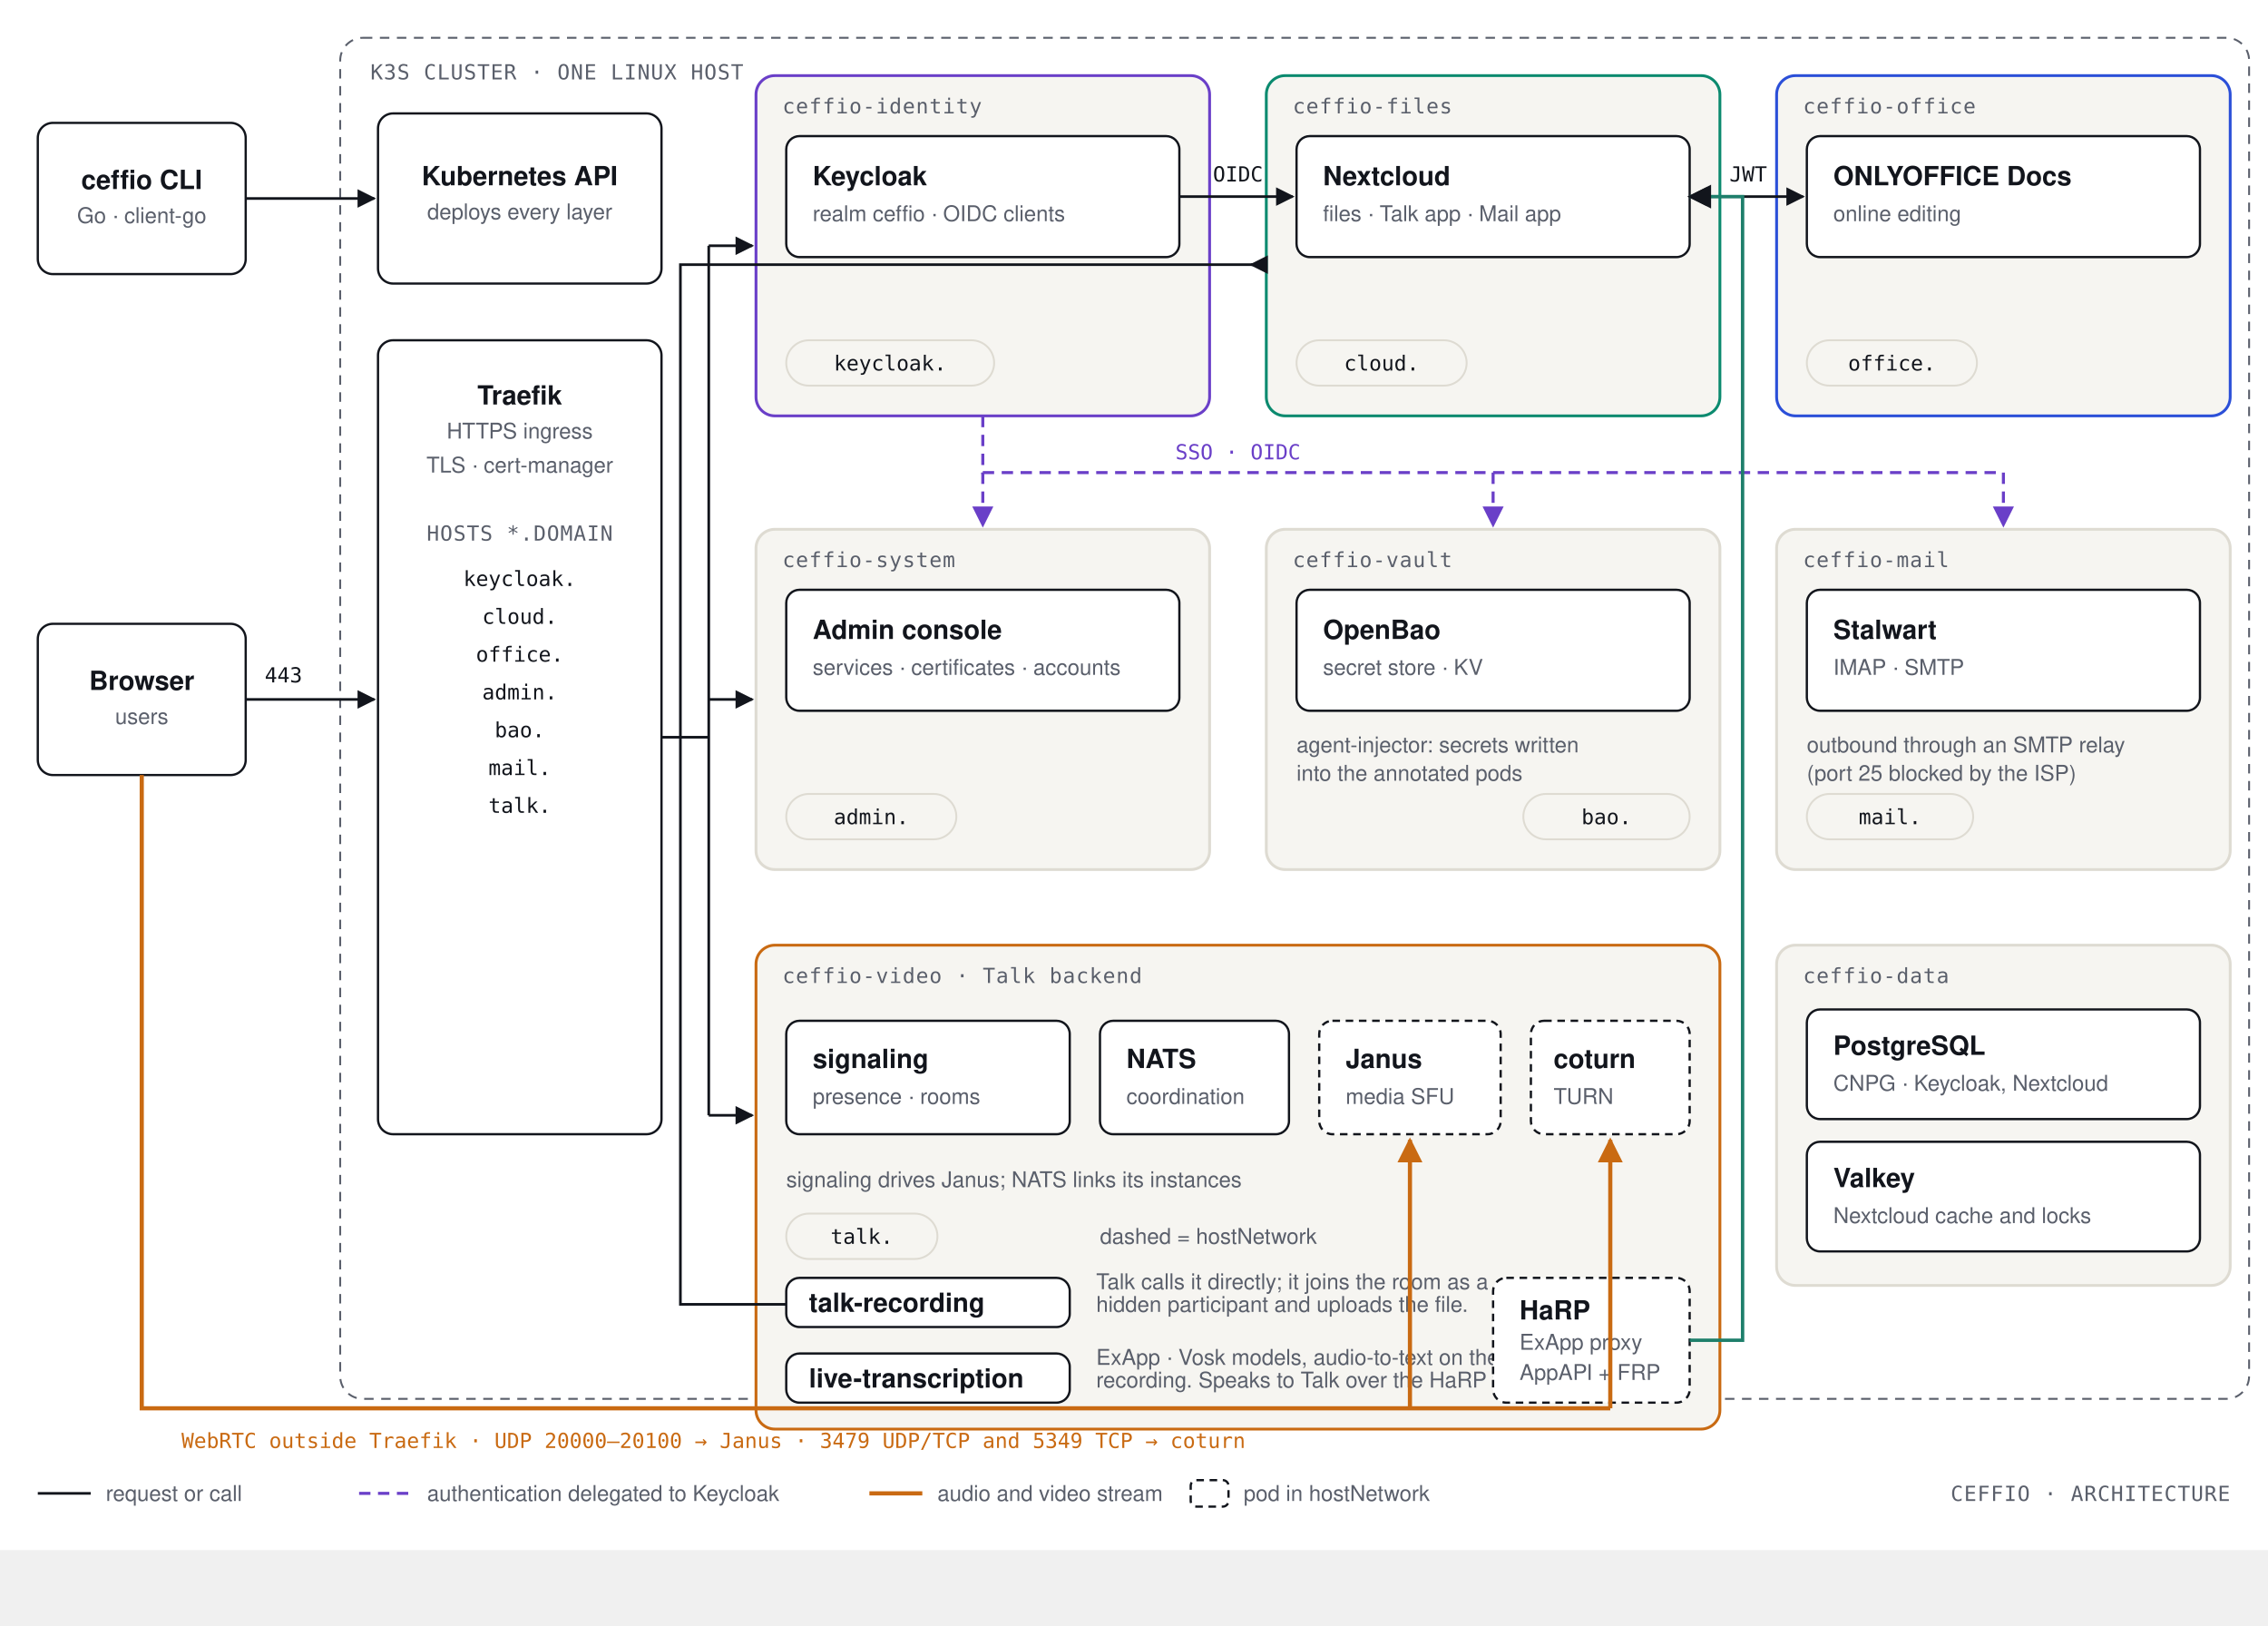
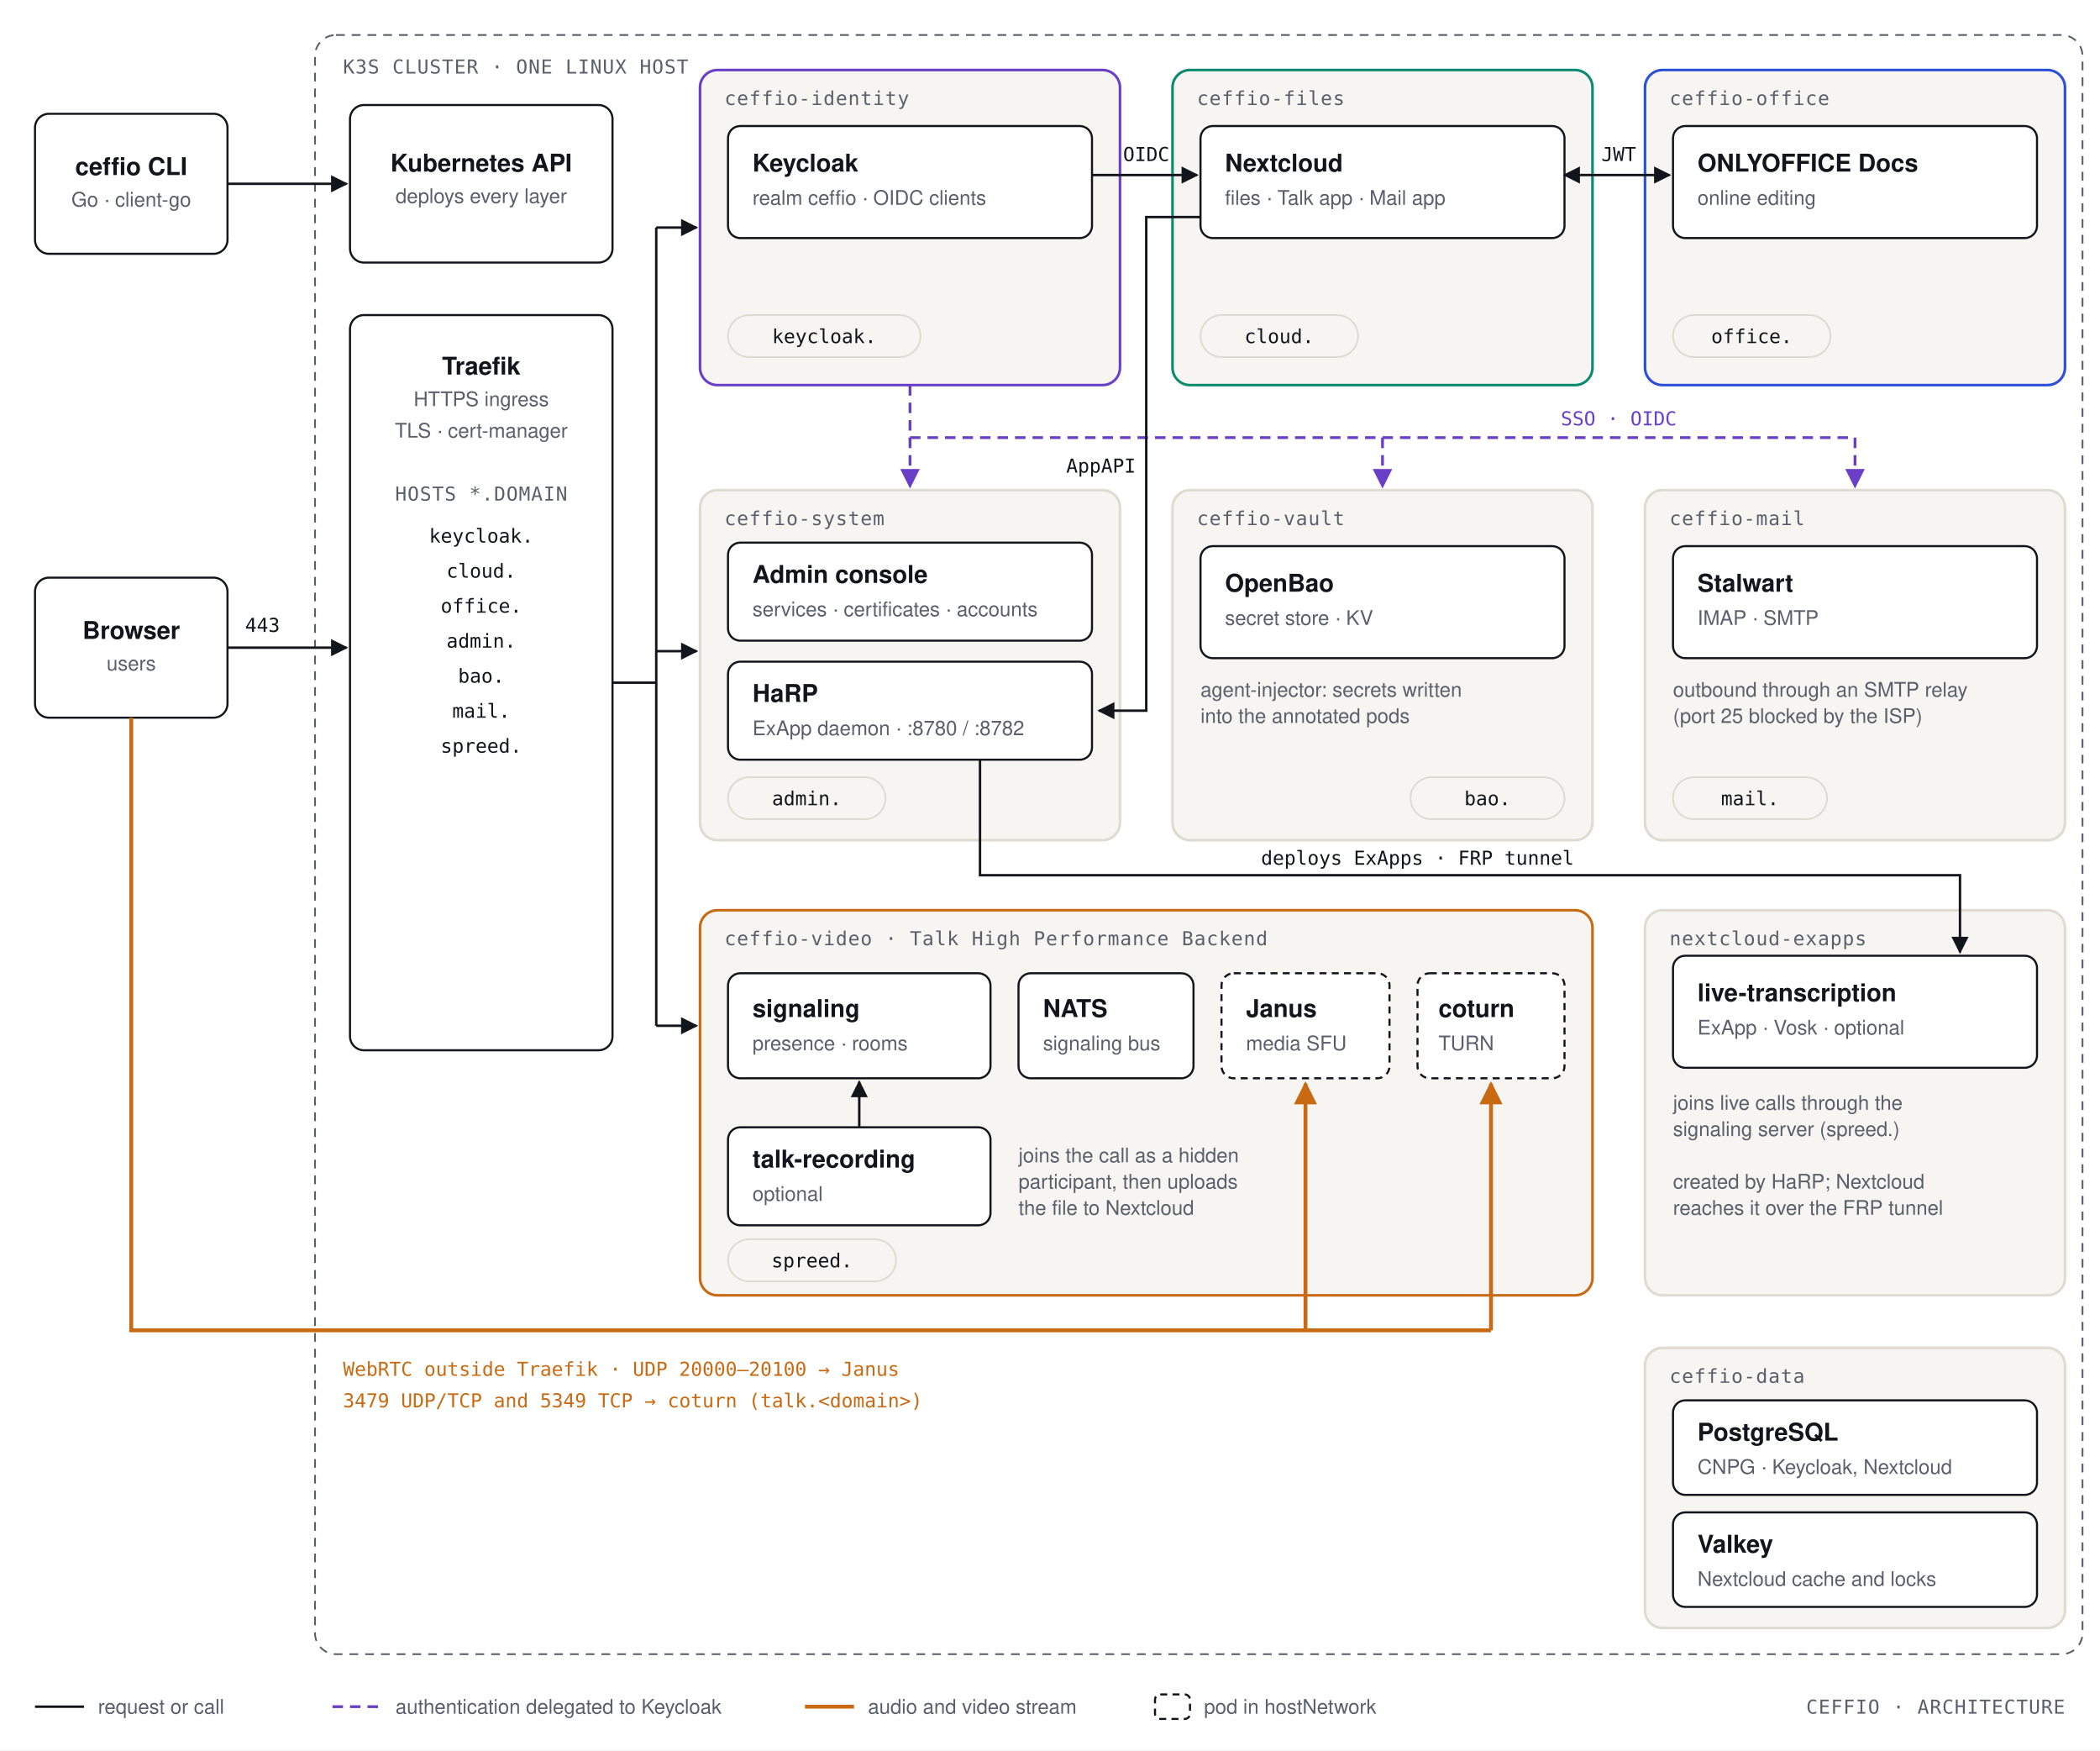
- <svg xmlns="http://www.w3.org/2000/svg" viewBox="0 0 1200 860" width="1200" height="860" role="img" aria-label="The browser reaches Traefik over HTTPS, which routes by host name to Keycloak, Nextcloud, ONLYOFFICE, the console, OpenBao, Stalwart and the Talk signaling server. Keycloak provides SSO OIDC to Nextcloud, the console, OpenBao and Stalwart. Nextcloud calls ONLYOFFICE with a JWT token. WebRTC media goes directly from the browser to Janus and coturn, in hostNetwork, without passing through Traefik. The CLI drives the K3s Kubernetes API.">
+ <svg xmlns="http://www.w3.org/2000/svg" viewBox="0 0 1200 1000" width="1200" height="1000" role="img" aria-label="The browser reaches Traefik over HTTPS, which routes by host name to Keycloak, Nextcloud, ONLYOFFICE, the console, OpenBao, Stalwart and the Talk signaling server. Keycloak provides SSO OIDC to Nextcloud, the console, OpenBao and Stalwart. Nextcloud calls ONLYOFFICE with a JWT token, and drives its External Apps through HaRP, which deploys them in the nextcloud-exapps namespace and reaches them over an FRP tunnel. The Talk recording server joins calls through the signaling server. WebRTC media goes directly from the browser to Janus and coturn, in hostNetwork, without passing through Traefik. The CLI drives the K3s Kubernetes API.">
  <style>
.t-ns,.t-lbl,.t-host{font-family:'IBM Plex Mono',ui-monospace,SFMono-Regular,Menlo,Consolas,monospace;font-size:11px}
.t-ns{letter-spacing:.04em}
.t-name{font-family:Sora,'Segoe UI',Helvetica,Arial,sans-serif;font-size:14px;font-weight:600}
.t-sub{font-family:Sora,'Segoe UI',Helvetica,Arial,sans-serif;font-size:11.5px}
.paper{fill:#FFFFFF}
.frame{fill:none;stroke:#5A5F6B;stroke-width:1;stroke-dasharray:5 4}
.grp{fill:#F6F5F1;stroke:#DEDBD2;stroke-width:1.5}
.grp.id{stroke:#6A3FC8}.grp.files{stroke:#0B8A6F}.grp.docs{stroke:#2B4FD8}.grp.talk{stroke:#C96A12}
.node{fill:#FFFFFF;stroke:#12151C;stroke-width:1.2}
.node.host{stroke-dasharray:4 3}
.edge{fill:none;stroke:#12151C;stroke-width:1.4}
.edge.sso{stroke:#6A3FC8;stroke-dasharray:6 4;stroke-width:1.6}
.edge.media{stroke:#C96A12;stroke-width:2.2}
-     .edge.ha{stroke:#1E7F6B;stroke-width:1.8}
.t-ns{fill:#5A5F6B}.t-name{fill:#12151C}.t-sub{fill:#5A5F6B}
.t-lbl,.t-host{fill:#12151C}.t-lbl.sso{fill:#6A3FC8}.t-lbl.media{fill:#C96A12}
.pill{fill:#F6F5F1;stroke:#DEDBD2}
.ah{fill:#12151C}.ah-sso{fill:#6A3FC8}.ah-media{fill:#C96A12}
@media (prefers-color-scheme: dark){
.paper{fill:#1A1E26}
- .frame{fill:none;stroke:#9BA1AE;stroke-width:1;stroke-dasharray:5 4}
- .grp{fill:#11141A;stroke:#2C313B;stroke-width:1.5}
+ .frame{stroke:#9BA1AE}
+ .grp{fill:#11141A;stroke:#2C313B}
.grp.id{stroke:#A98BF0}.grp.files{stroke:#3FC3A2}.grp.docs{stroke:#7D98FF}.grp.talk{stroke:#F5A55A}
- .node{fill:#1A1E26;stroke:#ECEAE4;stroke-width:1.2}
- .node.host{stroke-dasharray:4 3}
- .edge{fill:none;stroke:#ECEAE4;stroke-width:1.4}
- .edge.sso{stroke:#A98BF0;stroke-dasharray:6 4;stroke-width:1.6}
- .edge.media{stroke:#F5A55A;stroke-width:2.2}
-     .edge.ha{stroke:#4FCFAE;stroke-width:1.8}
+ .node{fill:#1A1E26;stroke:#ECEAE4}
+ .edge{stroke:#ECEAE4}
+ .edge.sso{stroke:#A98BF0}
+ .edge.media{stroke:#F5A55A}
.t-ns{fill:#9BA1AE}.t-name{fill:#ECEAE4}.t-sub{fill:#9BA1AE}
.t-lbl,.t-host{fill:#ECEAE4}.t-lbl.sso{fill:#A98BF0}.t-lbl.media{fill:#F5A55A}
.pill{fill:#11141A;stroke:#2C313B}
.ah{fill:#ECEAE4}.ah-sso{fill:#A98BF0}.ah-media{fill:#F5A55A}}
</style>
-   <rect class="paper" x="0" y="0" width="1200" height="820" />
+   <rect class="paper" x="0" y="0" width="1200" height="1000" />
  <defs>
    <marker id="ah" viewBox="0 0 10 10" refX="9" refY="5" markerWidth="7" markerHeight="7" orient="auto-start-reverse">
-       <path class="ah" d="M0 0 L10 5 L0 10 z" />
-     </marker>
-     <marker id="aha" viewBox="0 0 10 10" refX="9" refY="5" markerWidth="7" markerHeight="7" orient="auto-start-reverse">
      <path class="ah" d="M0 0 L10 5 L0 10 z" />
    </marker>
    <marker id="ahs" viewBox="0 0 10 10" refX="9" refY="5" markerWidth="7" markerHeight="7" orient="auto-start-reverse">
      <path class="ah-sso" d="M0 0 L10 5 L0 10 z" />
    </marker>
    <marker id="ahm" viewBox="0 0 10 10" refX="9" refY="5" markerWidth="6" markerHeight="6" orient="auto-start-reverse">
      <path class="ah-media" d="M0 0 L10 5 L0 10 z" />
    </marker>
  </defs>
-   <rect class="frame" x="180" y="20" width="1010" height="720" rx="12" />
+   <rect class="frame" x="180" y="20" width="1010" height="925" rx="12" />
  <text class="t-ns" x="196" y="42">K3S CLUSTER · ONE LINUX HOST</text>
  <rect class="node" x="20" y="65" width="110" height="80" rx="8" />
  <text class="t-name" x="75" y="100" text-anchor="middle">ceffio CLI</text>
  <text class="t-sub" x="75" y="118" text-anchor="middle">Go · client-go</text>
  <line class="edge" x1="130" y1="105" x2="198" y2="105" marker-end="url(#ah)" />
  <rect class="node" x="20" y="330" width="110" height="80" rx="8" />
  <text class="t-name" x="75" y="365" text-anchor="middle">Browser</text>
  <text class="t-sub" x="75" y="383" text-anchor="middle">users</text>
  <line class="edge" x1="130" y1="370" x2="198" y2="370" marker-end="url(#ah)" />
  <text class="t-lbl" x="150" y="361" text-anchor="middle">443</text>
  <rect class="node" x="200" y="60" width="150" height="90" rx="8" />
  <text class="t-name" x="275" y="98" text-anchor="middle">Kubernetes API</text>
  <text class="t-sub" x="275" y="116" text-anchor="middle">deploys every layer</text>
  <rect class="node" x="200" y="180" width="150" height="420" rx="8" />
  <text class="t-name" x="275" y="214" text-anchor="middle">Traefik</text>
  <text class="t-sub" x="275" y="232" text-anchor="middle">HTTPS ingress</text>
  <text class="t-sub" x="275" y="250" text-anchor="middle">TLS · cert-manager</text>
  <text class="t-ns" x="275" y="286" text-anchor="middle">HOSTS *.DOMAIN</text>
  <text class="t-host" x="275" y="310" text-anchor="middle">keycloak.</text>
  <text class="t-host" x="275" y="330" text-anchor="middle">cloud.</text>
  <text class="t-host" x="275" y="350" text-anchor="middle">office.</text>
  <text class="t-host" x="275" y="370" text-anchor="middle">admin.</text>
  <text class="t-host" x="275" y="390" text-anchor="middle">bao.</text>
  <text class="t-host" x="275" y="410" text-anchor="middle">mail.</text>
-   <text class="t-host" x="275" y="430" text-anchor="middle">talk.</text>
+   <text class="t-host" x="275" y="430" text-anchor="middle">spreed.</text>
  <line class="edge" x1="350" y1="390" x2="375" y2="390" />
-   <line class="edge" x1="375" y1="130" x2="375" y2="590" />
+   <line class="edge" x1="375" y1="130" x2="375" y2="586" />
  <line class="edge" x1="375" y1="130" x2="398" y2="130" marker-end="url(#ah)" />
-   <line class="edge" x1="375" y1="370" x2="398" y2="370" marker-end="url(#ah)" />
-   <line class="edge" x1="375" y1="590" x2="398" y2="590" marker-end="url(#ah)" />
+   <line class="edge" x1="375" y1="372" x2="398" y2="372" marker-end="url(#ah)" />
+   <line class="edge" x1="375" y1="586" x2="398" y2="586" marker-end="url(#ah)" />
  <rect class="grp id" x="400" y="40" width="240" height="180" rx="10" />
  <text class="t-ns" x="414" y="60">ceffio-identity</text>
  <rect class="node" x="416" y="72" width="208" height="64" rx="7" />
  <text class="t-name" x="430" y="98">Keycloak</text>
  <text class="t-sub" x="430" y="117">realm ceffio · OIDC clients</text>
  <rect class="pill" x="416" y="180" width="110" height="24" rx="12" />
  <text class="t-host" x="471" y="196" text-anchor="middle">keycloak.</text>
  <rect class="grp files" x="670" y="40" width="240" height="180" rx="10" />
  <text class="t-ns" x="684" y="60">ceffio-files</text>
  <rect class="node" x="686" y="72" width="208" height="64" rx="7" />
  <text class="t-name" x="700" y="98">Nextcloud</text>
  <text class="t-sub" x="700" y="117">files · Talk app · Mail app</text>
  <rect class="pill" x="686" y="180" width="90" height="24" rx="12" />
  <text class="t-host" x="731" y="196" text-anchor="middle">cloud.</text>
  <rect class="grp docs" x="940" y="40" width="240" height="180" rx="10" />
  <text class="t-ns" x="954" y="60">ceffio-office</text>
  <rect class="node" x="956" y="72" width="208" height="64" rx="7" />
  <text class="t-name" x="970" y="98">ONLYOFFICE Docs</text>
  <text class="t-sub" x="970" y="117">online editing</text>
  <rect class="pill" x="956" y="180" width="90" height="24" rx="12" />
  <text class="t-host" x="1001" y="196" text-anchor="middle">office.</text>
-   <line class="edge" x1="624" y1="104" x2="684" y2="104" marker-end="url(#ah)" />
-   <text class="t-lbl" x="655" y="96" text-anchor="middle">OIDC</text>
-   <line class="edge" x1="894" y1="104" x2="954" y2="104" marker-start="url(#ah)" marker-end="url(#ah)" />
-   <text class="t-lbl" x="925" y="96" text-anchor="middle">JWT</text>
+   <line class="edge" x1="624" y1="100" x2="684" y2="100" marker-end="url(#ah)" />
+   <text class="t-lbl" x="655" y="92" text-anchor="middle">OIDC</text>
+   <line class="edge" x1="894" y1="100" x2="954" y2="100" marker-start="url(#ah)" marker-end="url(#ah)" />
+   <text class="t-lbl" x="925" y="92" text-anchor="middle">JWT</text>
  <polyline class="edge sso" points="520,220 520,250 1060,250" />
  <line class="edge sso" x1="520" y1="250" x2="520" y2="278" marker-end="url(#ahs)" />
  <line class="edge sso" x1="790" y1="250" x2="790" y2="278" marker-end="url(#ahs)" />
  <line class="edge sso" x1="1060" y1="250" x2="1060" y2="278" marker-end="url(#ahs)" />
-   <text class="t-lbl sso" x="655" y="243" text-anchor="middle">SSO · OIDC</text>
-   <rect class="grp" x="400" y="280" width="240" height="180" rx="10" />
+   <text class="t-lbl sso" x="925" y="243" text-anchor="middle">SSO · OIDC</text>
+   <rect class="grp" x="400" y="280" width="240" height="200" rx="10" />
  <text class="t-ns" x="414" y="300">ceffio-system</text>
-   <rect class="node" x="416" y="312" width="208" height="64" rx="7" />
-   <text class="t-name" x="430" y="338">Admin console</text>
-   <text class="t-sub" x="430" y="357">services · certificates · accounts</text>
-   <rect class="pill" x="416" y="420" width="90" height="24" rx="12" />
-   <text class="t-host" x="461" y="436" text-anchor="middle">admin.</text>
-   <rect class="grp" x="670" y="280" width="240" height="180" rx="10" />
+   <rect class="node" x="416" y="310" width="208" height="56" rx="7" />
+   <text class="t-name" x="430" y="333">Admin console</text>
+   <text class="t-sub" x="430" y="352">services · certificates · accounts</text>
+   <rect class="node" x="416" y="378" width="208" height="56" rx="7" />
+   <text class="t-name" x="430" y="401">HaRP</text>
+   <text class="t-sub" x="430" y="420">ExApp daemon · :8780 / :8782</text>
+   <rect class="pill" x="416" y="444" width="90" height="24" rx="12" />
+   <text class="t-host" x="461" y="460" text-anchor="middle">admin.</text>
+   <rect class="grp" x="670" y="280" width="240" height="200" rx="10" />
  <text class="t-ns" x="684" y="300">ceffio-vault</text>
  <rect class="node" x="686" y="312" width="208" height="64" rx="7" />
  <text class="t-name" x="700" y="338">OpenBao</text>
  <text class="t-sub" x="700" y="357">secret store · KV</text>
  <text class="t-sub" x="686" y="398">agent-injector: secrets written</text>
  <text class="t-sub" x="686" y="413">into the annotated pods</text>
-   <rect class="pill" x="806" y="420" width="88" height="24" rx="12" />
-   <text class="t-host" x="850" y="436" text-anchor="middle">bao.</text>
-   <rect class="grp" x="940" y="280" width="240" height="180" rx="10" />
+   <rect class="pill" x="806" y="444" width="88" height="24" rx="12" />
+   <text class="t-host" x="850" y="460" text-anchor="middle">bao.</text>
+   <rect class="grp" x="940" y="280" width="240" height="200" rx="10" />
  <text class="t-ns" x="954" y="300">ceffio-mail</text>
  <rect class="node" x="956" y="312" width="208" height="64" rx="7" />
  <text class="t-name" x="970" y="338">Stalwart</text>
  <text class="t-sub" x="970" y="357">IMAP · SMTP</text>
  <text class="t-sub" x="956" y="398">outbound through an SMTP relay</text>
  <text class="t-sub" x="956" y="413">(port 25 blocked by the ISP)</text>
-   <rect class="pill" x="956" y="420" width="88" height="24" rx="12" />
-   <text class="t-host" x="1000" y="436" text-anchor="middle">mail.</text>
-   <rect class="grp talk" x="400" y="500" width="510" height="256" rx="10" />
-   <text class="t-ns" x="414" y="520">ceffio-video · Talk backend</text>
-   <rect class="node" x="416" y="540" width="150" height="60" rx="7" />
-   <text class="t-name" x="430" y="565">signaling</text>
-   <text class="t-sub" x="430" y="584">presence · rooms</text>
-   <rect class="node" x="582" y="540" width="100" height="60" rx="7" />
-   <text class="t-name" x="596" y="565">NATS</text>
-   <text class="t-sub" x="596" y="584">coordination</text>
-   <rect class="node host" x="698" y="540" width="96" height="60" rx="7" />
-   <text class="t-name" x="712" y="565">Janus</text>
-   <text class="t-sub" x="712" y="584">media SFU</text>
-   <rect class="node host" x="810" y="540" width="84" height="60" rx="7" />
-   <text class="t-name" x="822" y="565">coturn</text>
-   <text class="t-sub" x="822" y="584">TURN</text>
-   <text class="t-sub" x="416" y="628">signaling drives Janus; NATS links its instances</text>
-   <rect class="pill" x="416" y="642" width="80" height="24" rx="12" />
-   <text class="t-host" x="456" y="658" text-anchor="middle">talk.</text>
-   <text class="t-sub" x="582" y="658">dashed = hostNetwork</text>
-   <rect class="node" x="416" y="676" width="150" height="26" rx="7" />
-   <text class="t-name" x="428" y="694" font-size="12">talk-recording</text>
-   <text class="t-sub" x="580" y="682">Talk calls it directly; it joins the room as a</text>
-   <text class="t-sub" x="580" y="694">hidden participant and uploads the file.</text>
-   <rect class="node" x="416" y="716" width="150" height="26" rx="7" />
-   <text class="t-name" x="428" y="734" font-size="12">live-transcription</text>
-   <text class="t-sub" x="580" y="722">ExApp · Vosk models, audio-to-text on the</text>
-   <text class="t-sub" x="580" y="734">recording. Speaks to Talk over the HaRP tunnel.</text>
-   <rect class="node host" x="790" y="676" width="104" height="66" rx="7" />
-   <text class="t-name" x="804" y="698" font-size="12">HaRP</text>
-   <text class="t-sub" x="804" y="714">ExApp proxy</text>
-   <text class="t-sub" x="804" y="730">AppAPI + FRP</text>
-   <rect class="grp" x="940" y="500" width="240" height="180" rx="10" />
-   <text class="t-ns" x="954" y="520">ceffio-data</text>
-   <rect class="node" x="956" y="534" width="208" height="58" rx="7" />
-   <text class="t-name" x="970" y="558">PostgreSQL</text>
-   <text class="t-sub" x="970" y="577">CNPG · Keycloak, Nextcloud</text>
-   <rect class="node" x="956" y="604" width="208" height="58" rx="7" />
-   <text class="t-name" x="970" y="628">Valkey</text>
-   <text class="t-sub" x="970" y="647">Nextcloud cache and locks</text>
-   <polyline class="edge" points="416,690 360,690 360,140 666,140" />
-   <line class="edge" x1="666" y1="140" x2="662" y2="140" marker-end="url(#ah)" />
-   <polyline class="edge ha" points="894,709 922,709 922,104 900,104" />
-   <line class="edge ha" x1="900" y1="104" x2="894" y2="104" marker-end="url(#aha)" />
-   <polyline class="edge media" points="75,410 75,745 852,745" />
-   <line class="edge media" x1="746" y1="745" x2="746" y2="603" marker-end="url(#ahm)" />
-   <line class="edge media" x1="852" y1="745" x2="852" y2="603" marker-end="url(#ahm)" />
-   <text class="t-lbl media" x="96" y="766">WebRTC outside Traefik · UDP 20000–20100 → Janus · 3479 UDP/TCP and 5349 TCP → coturn</text>
-   <g transform="translate(20,790)">
+   <rect class="pill" x="956" y="444" width="88" height="24" rx="12" />
+   <text class="t-host" x="1000" y="460" text-anchor="middle">mail.</text>
+   <rect class="grp talk" x="400" y="520" width="510" height="220" rx="10" />
+   <text class="t-ns" x="414" y="540">ceffio-video · Talk High Performance Backend</text>
+   <rect class="node" x="416" y="556" width="150" height="60" rx="7" />
+   <text class="t-name" x="430" y="581">signaling</text>
+   <text class="t-sub" x="430" y="600">presence · rooms</text>
+   <rect class="node" x="582" y="556" width="100" height="60" rx="7" />
+   <text class="t-name" x="596" y="581">NATS</text>
+   <text class="t-sub" x="596" y="600">signaling bus</text>
+   <rect class="node host" x="698" y="556" width="96" height="60" rx="7" />
+   <text class="t-name" x="712" y="581">Janus</text>
+   <text class="t-sub" x="712" y="600">media SFU</text>
+   <rect class="node host" x="810" y="556" width="84" height="60" rx="7" />
+   <text class="t-name" x="822" y="581">coturn</text>
+   <text class="t-sub" x="822" y="600">TURN</text>
+   <rect class="node" x="416" y="644" width="150" height="56" rx="7" />
+   <text class="t-name" x="430" y="667">talk-recording</text>
+   <text class="t-sub" x="430" y="686">optional</text>
+   <line class="edge" x1="491" y1="644" x2="491" y2="618" marker-end="url(#ah)" />
+   <text class="t-sub" x="582" y="664">joins the call as a hidden</text>
+   <text class="t-sub" x="582" y="679">participant, then uploads</text>
+   <text class="t-sub" x="582" y="694">the file to Nextcloud</text>
+   <rect class="pill" x="416" y="708" width="96" height="24" rx="12" />
+   <text class="t-host" x="464" y="724" text-anchor="middle">spreed.</text>
+   <rect class="grp" x="940" y="520" width="240" height="220" rx="10" />
+   <text class="t-ns" x="954" y="540">nextcloud-exapps</text>
+   <rect class="node" x="956" y="546" width="208" height="64" rx="7" />
+   <text class="t-name" x="970" y="572">live-transcription</text>
+   <text class="t-sub" x="970" y="591">ExApp · Vosk · optional</text>
+   <text class="t-sub" x="956" y="634">joins live calls through the</text>
+   <text class="t-sub" x="956" y="649">signaling server (spreed.)</text>
+   <text class="t-sub" x="956" y="679">created by HaRP; Nextcloud</text>
+   <text class="t-sub" x="956" y="694">reaches it over the FRP tunnel</text>
+   <rect class="grp" x="940" y="770" width="240" height="160" rx="10" />
+   <text class="t-ns" x="954" y="790">ceffio-data</text>
+   <rect class="node" x="956" y="800" width="208" height="54" rx="7" />
+   <text class="t-name" x="970" y="823">PostgreSQL</text>
+   <text class="t-sub" x="970" y="842">CNPG · Keycloak, Nextcloud</text>
+   <rect class="node" x="956" y="864" width="208" height="54" rx="7" />
+   <text class="t-name" x="970" y="887">Valkey</text>
+   <text class="t-sub" x="970" y="906">Nextcloud cache and locks</text>
+   <polyline class="edge" points="686,124 655,124 655,406 628,406" marker-end="url(#ah)" />
+   <text class="t-lbl" x="649" y="270" text-anchor="end">AppAPI</text>
+   <polyline class="edge" points="560,434 560,500 1120,500 1120,544" marker-end="url(#ah)" />
+   <text class="t-lbl" x="810" y="494" text-anchor="middle">deploys ExApps · FRP tunnel</text>
+   <polyline class="edge media" points="75,410 75,760 852,760" />
+   <line class="edge media" x1="746" y1="760" x2="746" y2="619" marker-end="url(#ahm)" />
+   <line class="edge media" x1="852" y1="760" x2="852" y2="619" marker-end="url(#ahm)" />
+   <text class="t-lbl media" x="196" y="786">WebRTC outside Traefik · UDP 20000–20100 → Janus</text>
+   <text class="t-lbl media" x="196" y="804">3479 UDP/TCP and 5349 TCP → coturn (talk.&lt;domain&gt;)</text>
+   <g transform="translate(20,975)">
    <line class="edge" x1="0" y1="0" x2="28" y2="0" />
    <text class="t-sub" x="36" y="4">request or call</text>
    <line class="edge sso" x1="170" y1="0" x2="198" y2="0" />
    <text class="t-sub" x="206" y="4">authentication delegated to Keycloak</text>
    <line class="edge media" x1="440" y1="0" x2="468" y2="0" />
    <text class="t-sub" x="476" y="4">audio and video stream</text>
-     <rect class="node host" x="610" y="-7" width="20" height="14" rx="3" />
-     <text class="t-sub" x="638" y="4">pod in hostNetwork</text>
+     <rect class="node host" x="640" y="-7" width="20" height="14" rx="3" />
+     <text class="t-sub" x="668" y="4">pod in hostNetwork</text>
    <text class="t-ns" x="1160" y="4" text-anchor="end">CEFFIO · ARCHITECTURE</text>
  </g>
</svg>
